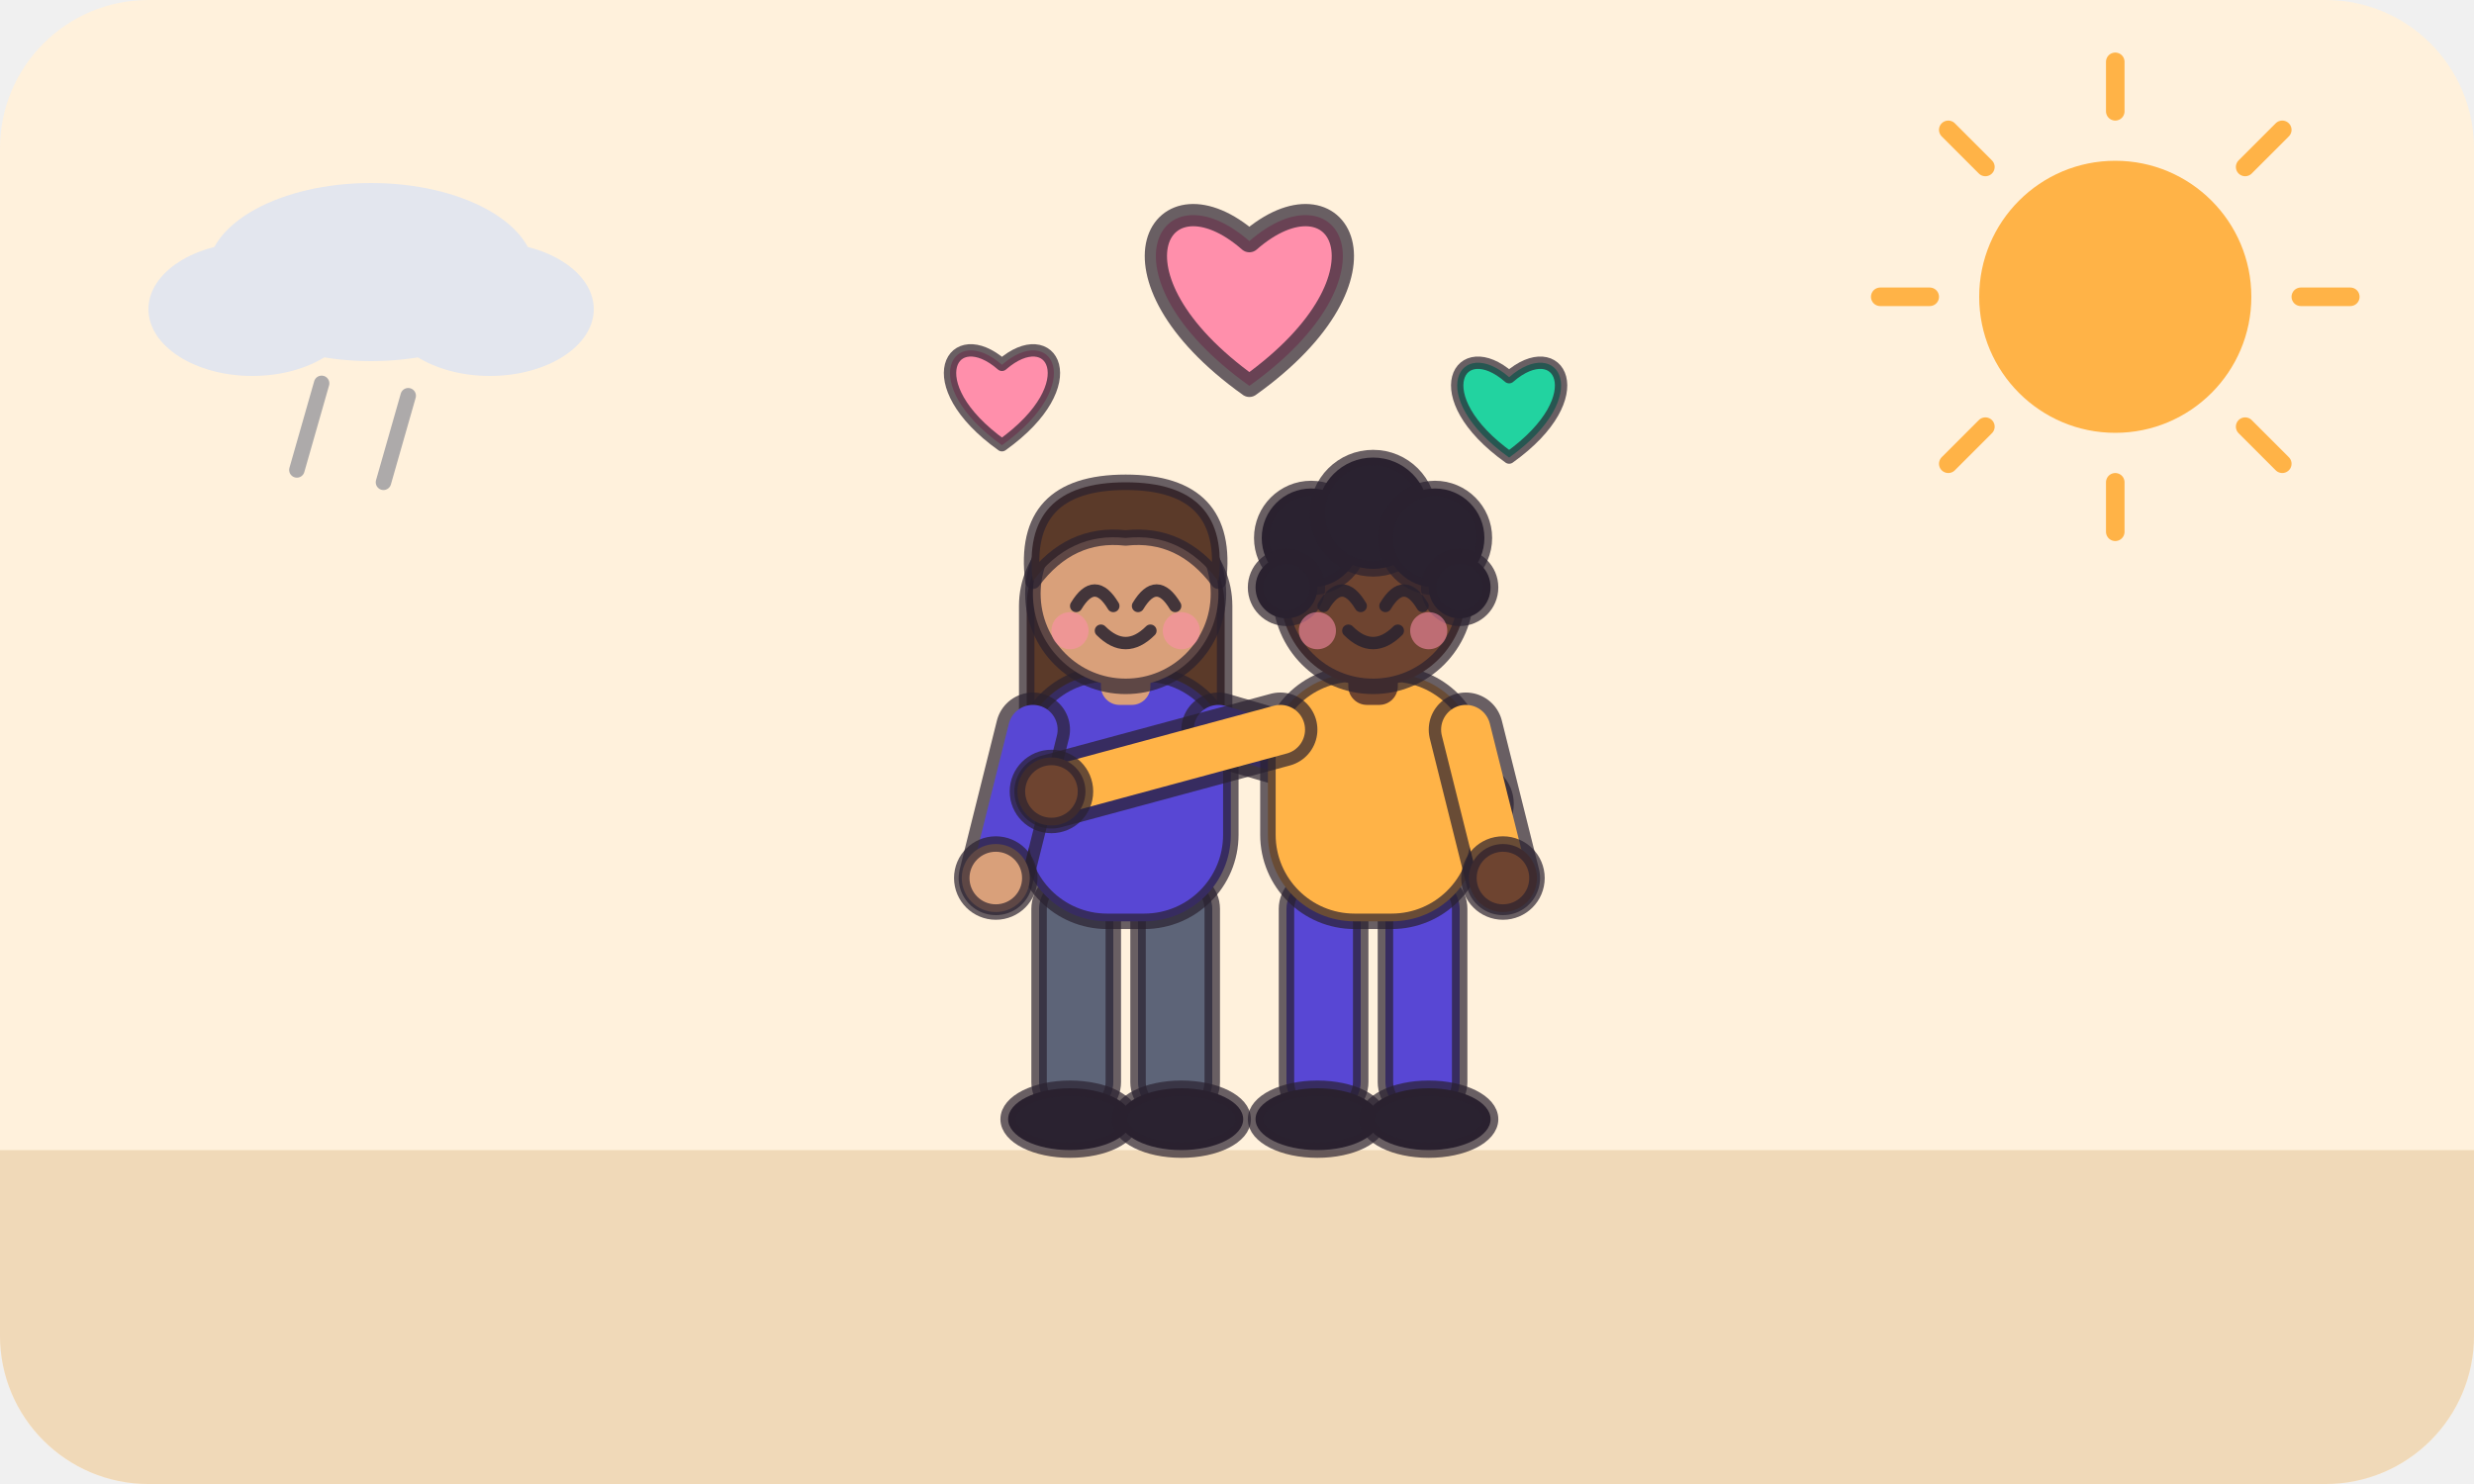
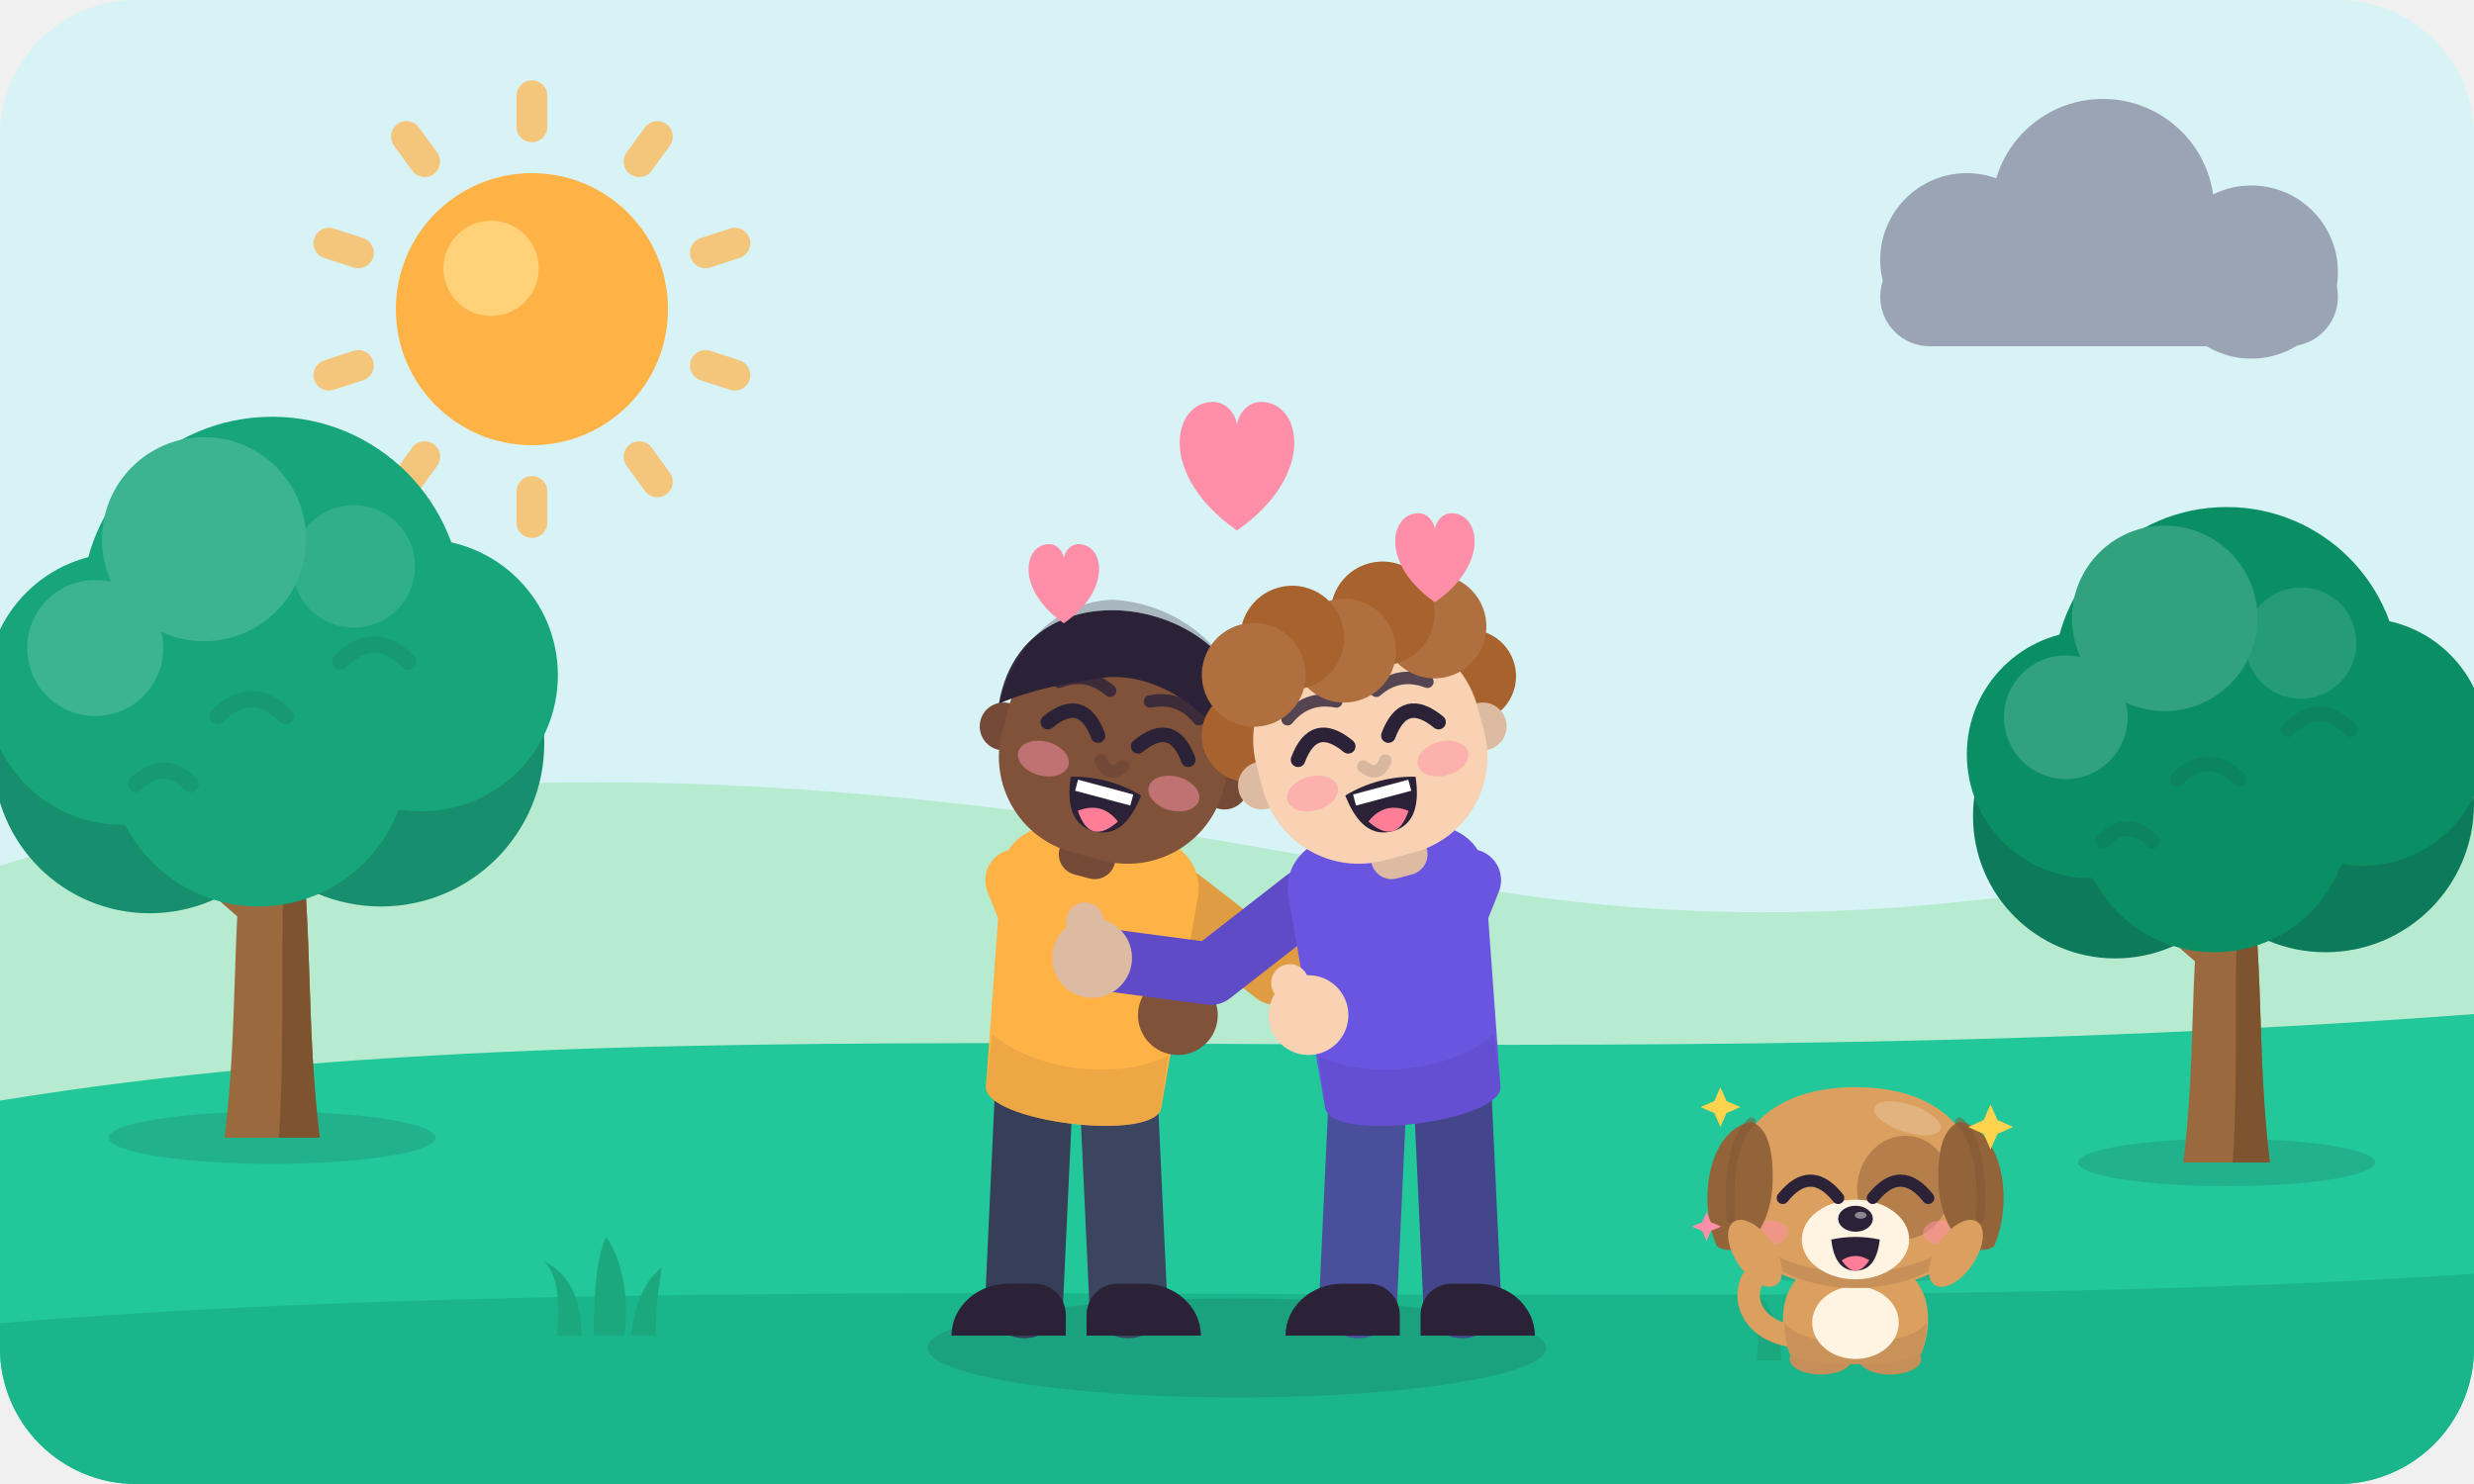
- <svg xmlns="http://www.w3.org/2000/svg" viewBox="0 0 400 240" role="img">
+ <svg xmlns="http://www.w3.org/2000/svg" viewBox="0 0 400 240">
+   <style>.blink{animation:blink 4.6s infinite;transform-box:fill-box;transform-origin:center}.wave{animation:wave 1.1s ease-in-out infinite alternate}.bob{animation:bob 3.4s ease-in-out infinite}.nod{animation:nod 5.2s ease-in-out infinite;transform-box:fill-box;transform-origin:50% 90%}.sway{animation:sway 5s ease-in-out infinite alternate;transform-box:fill-box;transform-origin:50% 100%}.float{animation:float 3.2s ease-in-out infinite}.steam{animation:steam 2.6s ease-out infinite}.fall{animation:fall 7s linear infinite}.spin{animation:spin 26s linear infinite;transform-box:fill-box;transform-origin:center}.twinkle{animation:twinkle 1.8s ease-in-out infinite;transform-box:fill-box;transform-origin:center}.drive{animation:drive 6s ease-in-out infinite alternate}.drip{animation:drip 1.5s ease-in infinite}.mascot-blink{animation:blink 4.2s infinite;transform-box:fill-box;transform-origin:center}.mascot-tail{animation:wag 1.4s ease-in-out infinite}.mascot-ears{animation:ears 5.5s ease-in-out infinite;transform-box:fill-box;transform-origin:50% 100%}.mascot-wave-l{animation:wave 0.7s ease-in-out infinite alternate}.mascot-twinkle{animation:twinkle 1.3s ease-in-out infinite;transform-box:fill-box;transform-origin:center}.d1{animation-delay:.6s}.d2{animation-delay:1.3s}.d3{animation-delay:2.1s}@keyframes blink{0%,93%,100%{transform:scaleY(1)}96%{transform:scaleY(.08)}}@keyframes wave{from{transform:rotate(-9deg)}to{transform:rotate(12deg)}}@keyframes bob{0%,100%{transform:translateY(0)}50%{transform:translateY(-1.6px)}}@keyframes nod{0%,84%,100%{transform:rotate(0)}90%{transform:rotate(-4deg)}95%{transform:rotate(3deg)}}@keyframes sway{from{transform:rotate(-1.6deg)}to{transform:rotate(1.6deg)}}@keyframes float{0%,100%{transform:translateY(0)}50%{transform:translateY(-5px)}}@keyframes steam{0%{transform:translateY(4px);opacity:0}30%{opacity:.8}100%{transform:translateY(-12px);opacity:0}}@keyframes fall{from{transform:translateY(-40px)}to{transform:translateY(250px)}}@keyframes spin{to{transform:rotate(360deg)}}@keyframes twinkle{0%,100%{opacity:.35;transform:scale(.7)}50%{opacity:1;transform:scale(1.15)}}@keyframes drip{0%{transform:translateY(-3px);opacity:0}25%{opacity:1}100%{transform:translateY(13px);opacity:0}}@keyframes drive{from{transform:translateX(-4px)}to{transform:translateX(4px)}}@keyframes wag{0%,100%{transform:rotate(0)}50%{transform:rotate(-9deg)}}@keyframes ears{0%,88%,100%{transform:rotate(0)}92%{transform:rotate(-4deg)}96%{transform:rotate(3deg)}}@media (prefers-reduced-motion:reduce){*{animation:none!important}}</style>
  <defs>
-     <clipPath id="k">
-       <rect width="400" height="240" rx="24" />
+     <clipPath id="c">
+       <rect width="400" height="240" rx="22" />
    </clipPath>
  </defs>
-   <rect width="400" height="240" rx="24" fill="#fff1dc" />
-   <g clip-path="url(#k)">
-     <g stroke="#2a2230" stroke-opacity=".7" stroke-width="2.5" stroke-linejoin="round" stroke-linecap="round">
-       <rect x="0" y="186" width="400" height="54" rx="0" fill="#f0d9b8" stroke="none" />
-       <g transform="translate(60 44) scale(1.2)">
-         <ellipse cx="0" cy="0" rx="22" ry="12" fill="#e3e6ee" stroke="none" />
-         <ellipse cx="-16" cy="5" rx="14" ry="9" fill="#e3e6ee" stroke="none" />
-         <ellipse cx="16" cy="5" rx="14" ry="9" fill="#e3e6ee" stroke="none" />
-       </g>
-       <path d="M52 62L48 76M66 64L62 78" fill="none" stroke="#5d6478" stroke-width="2.5" stroke-opacity="0.5" />
-       <circle cx="342" cy="48" r="22" fill="#ffb347" stroke="none" />
-       <path d="M372 48L380 48M363 69L369 75M342 78L342 86M321 69L315 75M312 48L304 48M321 27L315 21M342 18L342 10M363 27L369 21" fill="none" stroke="#ffb347" stroke-width="3" stroke-opacity="1" />
-       <rect x="166" y="84" width="32" height="46" rx="14" fill="#5b3a29" />
-       <rect x="168" y="142" width="12" height="38" rx="5" fill="#5d6478" />
-       <rect x="184" y="142" width="12" height="38" rx="5" fill="#5d6478" />
-       <ellipse cx="173" cy="181" rx="10" ry="5" fill="#2a2230" />
-       <ellipse cx="191" cy="181" rx="10" ry="5" fill="#2a2230" />
-       <rect x="165" y="109" width="34" height="40" rx="14" fill="#5847d4" />
-       <path d="M167 118L161 142" fill="none" stroke="#2a2230" stroke-width="12" stroke-opacity="0.7" />
-       <path d="M167 118L161 142" fill="none" stroke="#5847d4" stroke-width="8" stroke-opacity="1" />
-       <circle cx="161" cy="142" r="5.5" fill="#d9a07a" />
-       <path d="M197 118L238 130" fill="none" stroke="#2a2230" stroke-width="12" stroke-opacity="0.7" />
-       <path d="M197 118L238 130" fill="none" stroke="#5847d4" stroke-width="8" stroke-opacity="1" />
-       <circle cx="238" cy="130" r="5.5" fill="#d9a07a" />
-       <rect x="178" y="106" width="8" height="8" rx="3" fill="#d9a07a" stroke="none" />
-       <circle cx="182" cy="96" r="15" fill="#d9a07a" />
-       <path d="M167 94Q165 78 182 78Q199 78 197 94Q191 86 182 87Q173 86 167 94Z" fill="#5b3a29" />
-       <circle cx="173" cy="102" r="3" fill="#ff8fab" stroke="none" fill-opacity=".55" />
-       <circle cx="191" cy="102" r="3" fill="#ff8fab" stroke="none" fill-opacity=".55" />
-       <path d="M174 98Q177 93 180 98" fill="none" stroke="#2a2230" stroke-width="2" stroke-opacity="0.85" />
-       <path d="M184 98Q187 93 190 98" fill="none" stroke="#2a2230" stroke-width="2" stroke-opacity="0.85" />
-       <path d="M178 102Q182 106 186 102" fill="none" stroke="#2a2230" stroke-width="2" stroke-opacity="0.85" />
-       <rect x="208" y="142" width="12" height="38" rx="5" fill="#5847d4" />
-       <rect x="224" y="142" width="12" height="38" rx="5" fill="#5847d4" />
-       <ellipse cx="213" cy="181" rx="10" ry="5" fill="#2a2230" />
-       <ellipse cx="231" cy="181" rx="10" ry="5" fill="#2a2230" />
-       <rect x="205" y="109" width="34" height="40" rx="14" fill="#ffb347" />
-       <path d="M207 118L170 128" fill="none" stroke="#2a2230" stroke-width="12" stroke-opacity="0.7" />
-       <path d="M207 118L170 128" fill="none" stroke="#ffb347" stroke-width="8" stroke-opacity="1" />
-       <circle cx="170" cy="128" r="5.5" fill="#6e4430" />
-       <path d="M237 118L243 142" fill="none" stroke="#2a2230" stroke-width="12" stroke-opacity="0.7" />
-       <path d="M237 118L243 142" fill="none" stroke="#ffb347" stroke-width="8" stroke-opacity="1" />
-       <circle cx="243" cy="142" r="5.5" fill="#6e4430" />
-       <rect x="218" y="106" width="8" height="8" rx="3" fill="#6e4430" stroke="none" />
-       <circle cx="222" cy="96" r="15" fill="#6e4430" />
-       <circle cx="212" cy="87" r="8" fill="#2a2230" />
-       <circle cx="222" cy="83" r="9" fill="#2a2230" />
-       <circle cx="232" cy="87" r="8" fill="#2a2230" />
-       <circle cx="208" cy="95" r="5" fill="#2a2230" />
-       <circle cx="236" cy="95" r="5" fill="#2a2230" />
-       <circle cx="213" cy="102" r="3" fill="#ff8fab" stroke="none" fill-opacity=".55" />
-       <circle cx="231" cy="102" r="3" fill="#ff8fab" stroke="none" fill-opacity=".55" />
-       <path d="M214 98Q217 93 220 98" fill="none" stroke="#2a2230" stroke-width="2" stroke-opacity="0.85" />
-       <path d="M224 98Q227 93 230 98" fill="none" stroke="#2a2230" stroke-width="2" stroke-opacity="0.85" />
-       <path d="M218 102Q222 106 226 102" fill="none" stroke="#2a2230" stroke-width="2" stroke-opacity="0.85" />
-       <g transform="translate(202 48) scale(1.8)">
-         <path d="M0 8C-14 -2 -8 -12 0 -5 8 -12 14 -2 0 8Z" fill="#ff8fab" stroke-width="2" />
-       </g>
-       <g transform="translate(162 64) scale(1)">
-         <path d="M0 8C-14 -2 -8 -12 0 -5 8 -12 14 -2 0 8Z" fill="#ff8fab" stroke-width="2" />
-       </g>
-       <g transform="translate(244 66) scale(1)">
-         <path d="M0 8C-14 -2 -8 -12 0 -5 8 -12 14 -2 0 8Z" fill="#22d3a0" stroke-width="2" />
+   <g clip-path="url(#c)">
+     <rect width="400" height="240" fill="#dff6ea" />
+     <rect width="400" height="150" fill="#d8f3f5" />
+     <path d="M0 140C70 118 150 126 230 142C300 156 350 140 400 132V240H0Z" fill="#b6ebd0" />
+     <path d="M0 178C110 160 240 176 400 164V240H0Z" fill="#22c79a" />
+     <path d="M0 214C120 204 280 214 400 206V240H0Z" fill="#1ab58a" />
+     <g class="spin">
+       <rect x="83.5" y="13" width="5" height="10" rx="2.5" fill="#ffb347" opacity=".7" transform="rotate(0 86 50)" />
+       <rect x="83.5" y="13" width="5" height="10" rx="2.5" fill="#ffb347" opacity=".7" transform="rotate(36 86 50)" />
+       <rect x="83.5" y="13" width="5" height="10" rx="2.5" fill="#ffb347" opacity=".7" transform="rotate(72 86 50)" />
+       <rect x="83.5" y="13" width="5" height="10" rx="2.5" fill="#ffb347" opacity=".7" transform="rotate(108 86 50)" />
+       <rect x="83.5" y="13" width="5" height="10" rx="2.5" fill="#ffb347" opacity=".7" transform="rotate(144 86 50)" />
+       <rect x="83.5" y="13" width="5" height="10" rx="2.5" fill="#ffb347" opacity=".7" transform="rotate(180 86 50)" />
+       <rect x="83.5" y="13" width="5" height="10" rx="2.5" fill="#ffb347" opacity=".7" transform="rotate(216 86 50)" />
+       <rect x="83.5" y="13" width="5" height="10" rx="2.5" fill="#ffb347" opacity=".7" transform="rotate(252 86 50)" />
+       <rect x="83.5" y="13" width="5" height="10" rx="2.5" fill="#ffb347" opacity=".7" transform="rotate(288 86 50)" />
+       <rect x="83.5" y="13" width="5" height="10" rx="2.5" fill="#ffb347" opacity=".7" transform="rotate(324 86 50)" />
+     </g>
+     <circle cx="86" cy="50" r="22" fill="#ffb347" />
+     <circle cx="79.4" cy="43.4" r="7.7" fill="#ffd27a" />
+     <g class="drive">
+       <g fill="#8f97a8" opacity=".85">
+         <circle cx="318" cy="42" r="14" />
+         <circle cx="340" cy="34" r="18" />
+         <circle cx="364" cy="44" r="14" />
+         <rect x="304" y="40" width="74" height="16" rx="8" />
+       </g>
+     </g>
+     <g transform="translate(44 184) scale(1.1)">
+       <ellipse cx="0" cy="0" rx="24" ry="3.84" fill="#1a1024" opacity="0.12" />
+       <path d="M-7 0C-5 -16 -6 -30 -4 -46L4 -46C6 -30 5 -16 7 0Z" fill="#9a6a3e" />
+       <path d="M1 0C2 -16 1 -30 2 -46L4 -46C6 -30 5 -16 7 0Z" fill="#7d5330" />
+       <path d="M-3 -34C-10 -40 -16 -46 -20 -54M3 -38C10 -44 14 -50 18 -58" fill="none" stroke="#9a6a3e" stroke-width="5" stroke-linecap="round" />
+       <g class="sway">
+         <circle cx="16" cy="-58" r="24" fill="#178e6e" />
+         <circle cx="-18" cy="-56" r="23" fill="#178e6e" />
+         <circle cx="0" cy="-78" r="28" fill="#17a67c" />
+         <circle cx="-22" cy="-66" r="20" fill="#17a67c" />
+         <circle cx="22" cy="-68" r="20" fill="#17a67c" />
+         <circle cx="-2" cy="-56" r="22" fill="#17a67c" />
+         <circle cx="-10" cy="-88" r="15" fill="#3cb491" />
+         <circle cx="-26" cy="-72" r="10" fill="#3cb491" />
+         <circle cx="12" cy="-84" r="9" fill="#3cb491" opacity=".7" />
+         <path d="M-8 -62q5 -5 10 0M10 -70q5 -5 10 0M-20 -52q4 -4 8 0" fill="none" stroke="#178e6e" stroke-width="2.4" stroke-linecap="round" opacity=".55" />
+       </g>
+     </g>
+     <g transform="translate(360 188) scale(1)">
+       <ellipse cx="0" cy="0" rx="24" ry="3.84" fill="#1a1024" opacity="0.12" />
+       <path d="M-7 0C-5 -16 -6 -30 -4 -46L4 -46C6 -30 5 -16 7 0Z" fill="#9a6a3e" />
+       <path d="M1 0C2 -16 1 -30 2 -46L4 -46C6 -30 5 -16 7 0Z" fill="#7d5330" />
+       <path d="M-3 -34C-10 -40 -16 -46 -20 -54M3 -38C10 -44 14 -50 18 -58" fill="none" stroke="#9a6a3e" stroke-width="5" stroke-linecap="round" />
+       <g class="sway">
+         <circle cx="16" cy="-58" r="24" fill="#0d7b5b" />
+         <circle cx="-18" cy="-56" r="23" fill="#0d7b5b" />
+         <circle cx="0" cy="-78" r="28" fill="#0a8f65" />
+         <circle cx="-22" cy="-66" r="20" fill="#0a8f65" />
+         <circle cx="22" cy="-68" r="20" fill="#0a8f65" />
+         <circle cx="-2" cy="-56" r="22" fill="#0a8f65" />
+         <circle cx="-10" cy="-88" r="15" fill="#31a17e" />
+         <circle cx="-26" cy="-72" r="10" fill="#31a17e" />
+         <circle cx="12" cy="-84" r="9" fill="#31a17e" opacity=".7" />
+         <path d="M-8 -62q5 -5 10 0M10 -70q5 -5 10 0M-20 -52q4 -4 8 0" fill="none" stroke="#0d7b5b" stroke-width="2.4" stroke-linecap="round" opacity=".55" />
+       </g>
+     </g>
+     <g transform="translate(300 204) scale(0.8)">
+       <circle cx="-12" cy="-8" r="12" fill="#21b18c" />
+       <circle cx="12" cy="-9" r="13" fill="#21b18c" />
+       <circle cx="0" cy="-14" r="15" fill="#22c79a" />
+       <circle cx="-5" cy="-19" r="6" fill="#4ed2ae" />
+     </g>
+     <path d="M90 216q1 -9 -2 -12q6 3 6 12zM96 216q0 -12 2 -16q4 6 3 16zM102 216q1 -8 5 -11q-1 6 -1 11z" fill="#1ba87e" />
+     <path d="M284 220q1 -9 -2 -12q6 3 6 12zM290 220q0 -12 2 -16q4 6 3 16zM296 220q1 -8 5 -11q-1 6 -1 11z" fill="#1ba87e" />
+     <ellipse cx="200" cy="218" rx="50" ry="8" fill="#1a1024" opacity="0.12" />
+     <g transform="translate(174 216) scale(0.84 0.84)">
+       <g class="bob">
+         <path d="M-8 -50L-10 -7" fill="none" stroke="#363e58" stroke-width="15" stroke-linecap="round" stroke-linejoin="round" />
+         <path transform="translate(-11 0) scale(-1 1)" d="M-9 0v-4a6 6 0 0 1 6 -6h5a11 10 0 0 1 11 10z" fill="#2b2238" />
+         <path d="M8 -50L10 -7" fill="none" stroke="#3b4560" stroke-width="15" stroke-linecap="round" stroke-linejoin="round" />
+         <path transform="translate(11 0) scale(1 1)" d="M-9 0v-4a6 6 0 0 1 6 -6h5a11 10 0 0 1 11 10z" fill="#2b2238" />
+         <g transform="rotate(7 0 -50)">
+           <path d="M16 -86L35.7 -74.2L58 -80" fill="none" stroke="#df9c42" stroke-width="12" stroke-linecap="round" stroke-linejoin="round" />
+           <circle cx="58" cy="-80" r="7.68" fill="#744a37" />
+           <circle cx="58.5" cy="-87.2" r="3.6" fill="#744a37" />
+           <path d="M-19 -86C-20 -96 -10 -99 0 -99C10 -99 20 -96 19 -86L17 -46C17 -39 -17 -39 -17 -46Z" fill="#ffb347" />
+           <path d="M-17 -56C-8 -50 8 -50 17 -56L17 -46C17 -39 -17 -39 -17 -46Z" fill="#df9c42" opacity=".55" />
+           <g transform="translate(0 -114) rotate(8)">
+             <g class="nod">
+               <rect x="-5.5" y="14" width="11" height="12" rx="4" fill="#744a37" />
+               <circle cx="-22" cy="2" r="4.6" fill="#744a37" />
+               <circle cx="22" cy="2" r="4.6" fill="#744a37" />
+               <rect x="-22" y="-21" width="44" height="43" rx="19" fill="#80523a" />
+               <ellipse cx="-13" cy="6" rx="5" ry="3.3" fill="#ff8fa8" opacity=".5" />
+               <ellipse cx="13" cy="6" rx="5" ry="3.3" fill="#ff8fa8" opacity=".5" />
+               <path d="M-14 -1Q-9 -8 -4 -1" fill="none" stroke="#2b2238" stroke-width="2.8" stroke-linecap="round" />
+               <path d="M4 -1Q9 -8 14 -1" fill="none" stroke="#2b2238" stroke-width="2.8" stroke-linecap="round" />
+               <path d="M-14 -9.5Q-9 -12.5 -4 -9.5" fill="none" stroke="#2b2238" stroke-width="2.4" stroke-linecap="round" opacity=".8" transform="rotate(-5 -9 -10)" />
+               <path d="M4 -9.5Q9 -12.5 14 -9.5" fill="none" stroke="#2b2238" stroke-width="2.4" stroke-linecap="round" opacity=".8" transform="rotate(5 9 -10)" />
+               <path d="M-2.2 3.5Q0 6.5 2.2 3.5" fill="none" stroke="#724937" stroke-width="2.4" stroke-linecap="round" />
+               <path d="M-7 8Q0 6 7 8Q6 17 0 17Q-6 17 -7 8Z" fill="#2b2238" />
+               <path d="M-4 14Q0 11 4 14Q2 17 0 17Q-2 17 -4 14Z" fill="#ff7d96" />
+               <path d="M-5.5 8.2h11v2.2h-11z" fill="#fff" />
+               <path d="M-24 -2C-27 -34 27 -34 24 -2C17 -11 4 -16 -6 -12C-13 -9 -19 -6 -24 -2Z" fill="#2b2238" />
+               <path d="M-24 -2C-27 -34 27 -34 24 -2C24 -22 6 -30 -8 -27C-18 -24 -24 -14 -24 -2Z" fill="#4d4558" opacity=".35" />
+             </g>
+           </g>
+           <path d="M-16 -86L-4.9 -65.8L18 -64" fill="none" stroke="#ffb347" stroke-width="12" stroke-linecap="round" stroke-linejoin="round" />
+           <circle cx="18" cy="-64" r="7.68" fill="#80523a" />
+           <circle cx="20.8" cy="-70.6" r="3.6" fill="#80523a" />
+         </g>
+       </g>
+     </g>
+     <g transform="translate(228 216) scale(-0.84 0.84)">
+       <g class="bob">
+         <path d="M-8 -50L-10 -7" fill="none" stroke="#43468b" stroke-width="15" stroke-linecap="round" stroke-linejoin="round" />
+         <path transform="translate(-11 0) scale(-1 1)" d="M-9 0v-4a6 6 0 0 1 6 -6h5a11 10 0 0 1 11 10z" fill="#2b2238" />
+         <path d="M8 -50L10 -7" fill="none" stroke="#4a4f9c" stroke-width="15" stroke-linecap="round" stroke-linejoin="round" />
+         <path transform="translate(11 0) scale(1 1)" d="M-9 0v-4a6 6 0 0 1 6 -6h5a11 10 0 0 1 11 10z" fill="#2b2238" />
+         <g transform="rotate(7 0 -50)">
+           <path d="M16 -86L35.7 -74.2L58 -80" fill="none" stroke="#5f4bc6" stroke-width="12" stroke-linecap="round" stroke-linejoin="round" />
+           <circle cx="58" cy="-80" r="7.68" fill="#ddbba2" />
+           <circle cx="58.5" cy="-87.2" r="3.6" fill="#ddbba2" />
+           <path d="M-19 -86C-20 -96 -10 -99 0 -99C10 -99 20 -96 19 -86L17 -46C17 -39 -17 -39 -17 -46Z" fill="#6a55e0" />
+           <path d="M-17 -56C-8 -50 8 -50 17 -56L17 -46C17 -39 -17 -39 -17 -46Z" fill="#5f4bc6" opacity=".55" />
+           <g transform="translate(0 -114) rotate(8)">
+             <g class="nod">
+               <circle cx="-22" cy="-8" r="9" fill="#a8622e" />
+               <circle cx="22" cy="-8" r="9" fill="#a8622e" />
+               <rect x="-5.5" y="14" width="11" height="12" rx="4" fill="#ddbba2" />
+               <circle cx="-22" cy="2" r="4.6" fill="#ddbba2" />
+               <circle cx="22" cy="2" r="4.6" fill="#ddbba2" />
+               <rect x="-22" y="-21" width="44" height="43" rx="19" fill="#f8d2b3" />
+               <ellipse cx="-13" cy="6" rx="5" ry="3.3" fill="#ff8fa8" opacity=".5" />
+               <ellipse cx="13" cy="6" rx="5" ry="3.3" fill="#ff8fa8" opacity=".5" />
+               <path d="M-14 -1Q-9 -8 -4 -1" fill="none" stroke="#2b2238" stroke-width="2.8" stroke-linecap="round" />
+               <path d="M4 -1Q9 -8 14 -1" fill="none" stroke="#2b2238" stroke-width="2.8" stroke-linecap="round" />
+               <path d="M-14 -9.5Q-9 -12.5 -4 -9.5" fill="none" stroke="#2b2238" stroke-width="2.4" stroke-linecap="round" opacity=".8" transform="rotate(-5 -9 -10)" />
+               <path d="M4 -9.5Q9 -12.5 14 -9.5" fill="none" stroke="#2b2238" stroke-width="2.4" stroke-linecap="round" opacity=".8" transform="rotate(5 9 -10)" />
+               <path d="M-2.2 3.5Q0 6.5 2.2 3.5" fill="none" stroke="#d9b79f" stroke-width="2.4" stroke-linecap="round" />
+               <path d="M-7 8Q0 6 7 8Q6 17 0 17Q-6 17 -7 8Z" fill="#2b2238" />
+               <path d="M-4 14Q0 11 4 14Q2 17 0 17Q-2 17 -4 14Z" fill="#ff7d96" />
+               <path d="M-5.5 8.2h11v2.2h-11z" fill="#fff" />
+               <circle cx="-18" cy="-19" r="10" fill="#af6f3f" />
+               <circle cx="-9" cy="-24" r="10" fill="#a8622e" />
+               <circle cx="0" cy="-19" r="10" fill="#af6f3f" />
+               <circle cx="9" cy="-24" r="10" fill="#a8622e" />
+               <circle cx="18" cy="-19" r="10" fill="#af6f3f" />
+             </g>
+           </g>
+           <path d="M-16 -86L-4.9 -65.8L18 -64" fill="none" stroke="#6a55e0" stroke-width="12" stroke-linecap="round" stroke-linejoin="round" />
+           <circle cx="18" cy="-64" r="7.68" fill="#f8d2b3" />
+           <circle cx="20.8" cy="-70.6" r="3.6" fill="#f8d2b3" />
+         </g>
+       </g>
+     </g>
+     <path class="float" transform="translate(200 78) scale(1.3)" d="M0 6C-10 -1 -8 -10 -3 -10C-1 -10 0 -8 0 -7C0 -8 1 -10 3 -10C8 -10 10 -1 0 6Z" fill="#ff8fa8" />
+     <path class="float d1" transform="translate(172 96) scale(0.8)" d="M0 6C-10 -1 -8 -10 -3 -10C-1 -10 0 -8 0 -7C0 -8 1 -10 3 -10C8 -10 10 -1 0 6Z" fill="#ff8fa8" />
+     <path class="float d2" transform="translate(232 92) scale(0.9)" d="M0 6C-10 -1 -8 -10 -3 -10C-1 -10 0 -8 0 -7C0 -8 1 -10 3 -10C8 -10 10 -1 0 6Z" fill="#ff8fa8" />
+     <g transform="translate(272.0 169.1) scale(0.280) translate(200 0) scale(-1 1)">
+       <g class="bob">
+         <g class="mascot-tail" style="transform-origin:136px 168px">
+           <path d="M134 168C156 166 166 150 160 136" fill="none" stroke="#dba05f" stroke-width="13" stroke-linecap="round" />
+         </g>
+         <ellipse cx="80" cy="181" rx="18" ry="9" fill="#c48f58" />
+         <g transform="matrix(-1 0 0 1 200 0)">
+           <ellipse cx="80" cy="181" rx="18" ry="9" fill="#c48f58" />
+         </g>
+         <path d="M62 178C52 152 60 122 100 122C140 122 148 152 138 178C126 186 74 186 62 178Z" fill="#dba05f" />
+         <path d="M62 178C74 186 126 186 138 178C140 172 141 166 141 160C130 176 70 176 59 160C59 166 60 172 62 178Z" fill="#b18052" opacity=".45" />
+         <ellipse cx="100" cy="160" rx="25" ry="21" fill="#fff3e2" />
+         <g class="mascot-ears" />
+         <path d="M100 24C148 24 172 50 172 86C172 120 146 140 100 140C54 140 28 120 28 86C28 50 52 24 100 24Z" fill="#dba05f" />
+         <path d="M29 96C38 126 68 140 100 140C132 140 162 126 171 96C160 120 132 131 100 131C68 131 40 120 29 96Z" fill="#b18052" opacity=".5" />
+         <ellipse cx="70" cy="42" rx="20" ry="8" transform="rotate(-18 70 42)" fill="#fff" opacity="0.2" />
+         <ellipse cx="72" cy="82" rx="27" ry="30" transform="rotate(-8 72 82)" fill="#93643a" opacity=".55" />
+         <ellipse cx="100" cy="112" rx="31" ry="23" fill="#fff3e2" />
+         <ellipse cx="50" cy="108" rx="11" ry="7" fill="#ff8fa8" opacity=".55" class="mascot-blush" />
+         <g transform="matrix(-1 0 0 1 200 0)">
+           <ellipse cx="50" cy="108" rx="11" ry="7" fill="#ff8fa8" opacity=".55" class="mascot-blush" />
+         </g>
+         <path d="M58 88Q74 68 90 88" fill="none" stroke="#2b2238" stroke-width="7" stroke-linecap="round" />
+         <g transform="matrix(-1 0 0 1 200 0)">
+           <path d="M58 88Q74 68 90 88" fill="none" stroke="#2b2238" stroke-width="7" stroke-linecap="round" />
+         </g>
+         <ellipse cx="100" cy="100" rx="10" ry="7.5" fill="#2b2238" />
+         <ellipse cx="97" cy="98" rx="3.4" ry="2" fill="#fff" opacity=".45" />
+         <path d="M86 112Q100 109 114 112Q112 130 100 130Q88 130 86 112Z" fill="#2b2238" />
+         <path d="M92 124Q100 119 108 124Q104 130 100 130Q96 130 92 124Z" fill="#ff7d96" />
+         <g class="mascot-ears">
+           <path d="M40 44C16 48 8 88 20 116C34 124 50 108 52 82C53 62 50 48 40 44Z" fill="#93643a" />
+           <path d="M40 44C30 52 26 76 28 100" fill="none" stroke="#7d5536" stroke-width="5" stroke-linecap="round" opacity=".5" />
+           <g transform="matrix(-1 0 0 1 200 0)">
+             <path d="M40 44C16 48 8 88 20 116C34 124 50 108 52 82C53 62 50 48 40 44Z" fill="#93643a" />
+             <path d="M40 44C30 52 26 76 28 100" fill="none" stroke="#7d5536" stroke-width="5" stroke-linecap="round" opacity=".5" />
+           </g>
+         </g>
+         <g>
+           <g class="mascot-wave-l" style="transform-origin:58px 134px">
+             <ellipse cx="42" cy="120" rx="11.5" ry="22" transform="rotate(-34 42 120)" fill="#dba05f" />
+           </g>
+         </g>
+         <g transform="matrix(-1 0 0 1 200 0)">
+           <g class="mascot-wave-l" style="transform-origin:58px 134px">
+             <ellipse cx="42" cy="120" rx="11.5" ry="22" transform="rotate(-34 42 120)" fill="#dba05f" />
+           </g>
+         </g>
+         <path class="mascot-twinkle" d="M22 34l4 9 9 4-9 4-4 9-4-9-9-4 9-4z" fill="#ffd34d" />
+         <path class="mascot-twinkle" style="animation-delay:.35s" d="M178 24l3.5 8 8 3.5-8 3.5-3.5 8-3.5-8-8-3.5 8-3.5z" fill="#ffd34d" />
+         <path class="mascot-twinkle" style="animation-delay:.7s" d="M186 96l2.5 6 6 2.5-6 2.5-2.5 6-2.5-6-6-2.5 6-2.5z" fill="#ff8fa8" />
      </g>
    </g>
  </g>
</svg>
